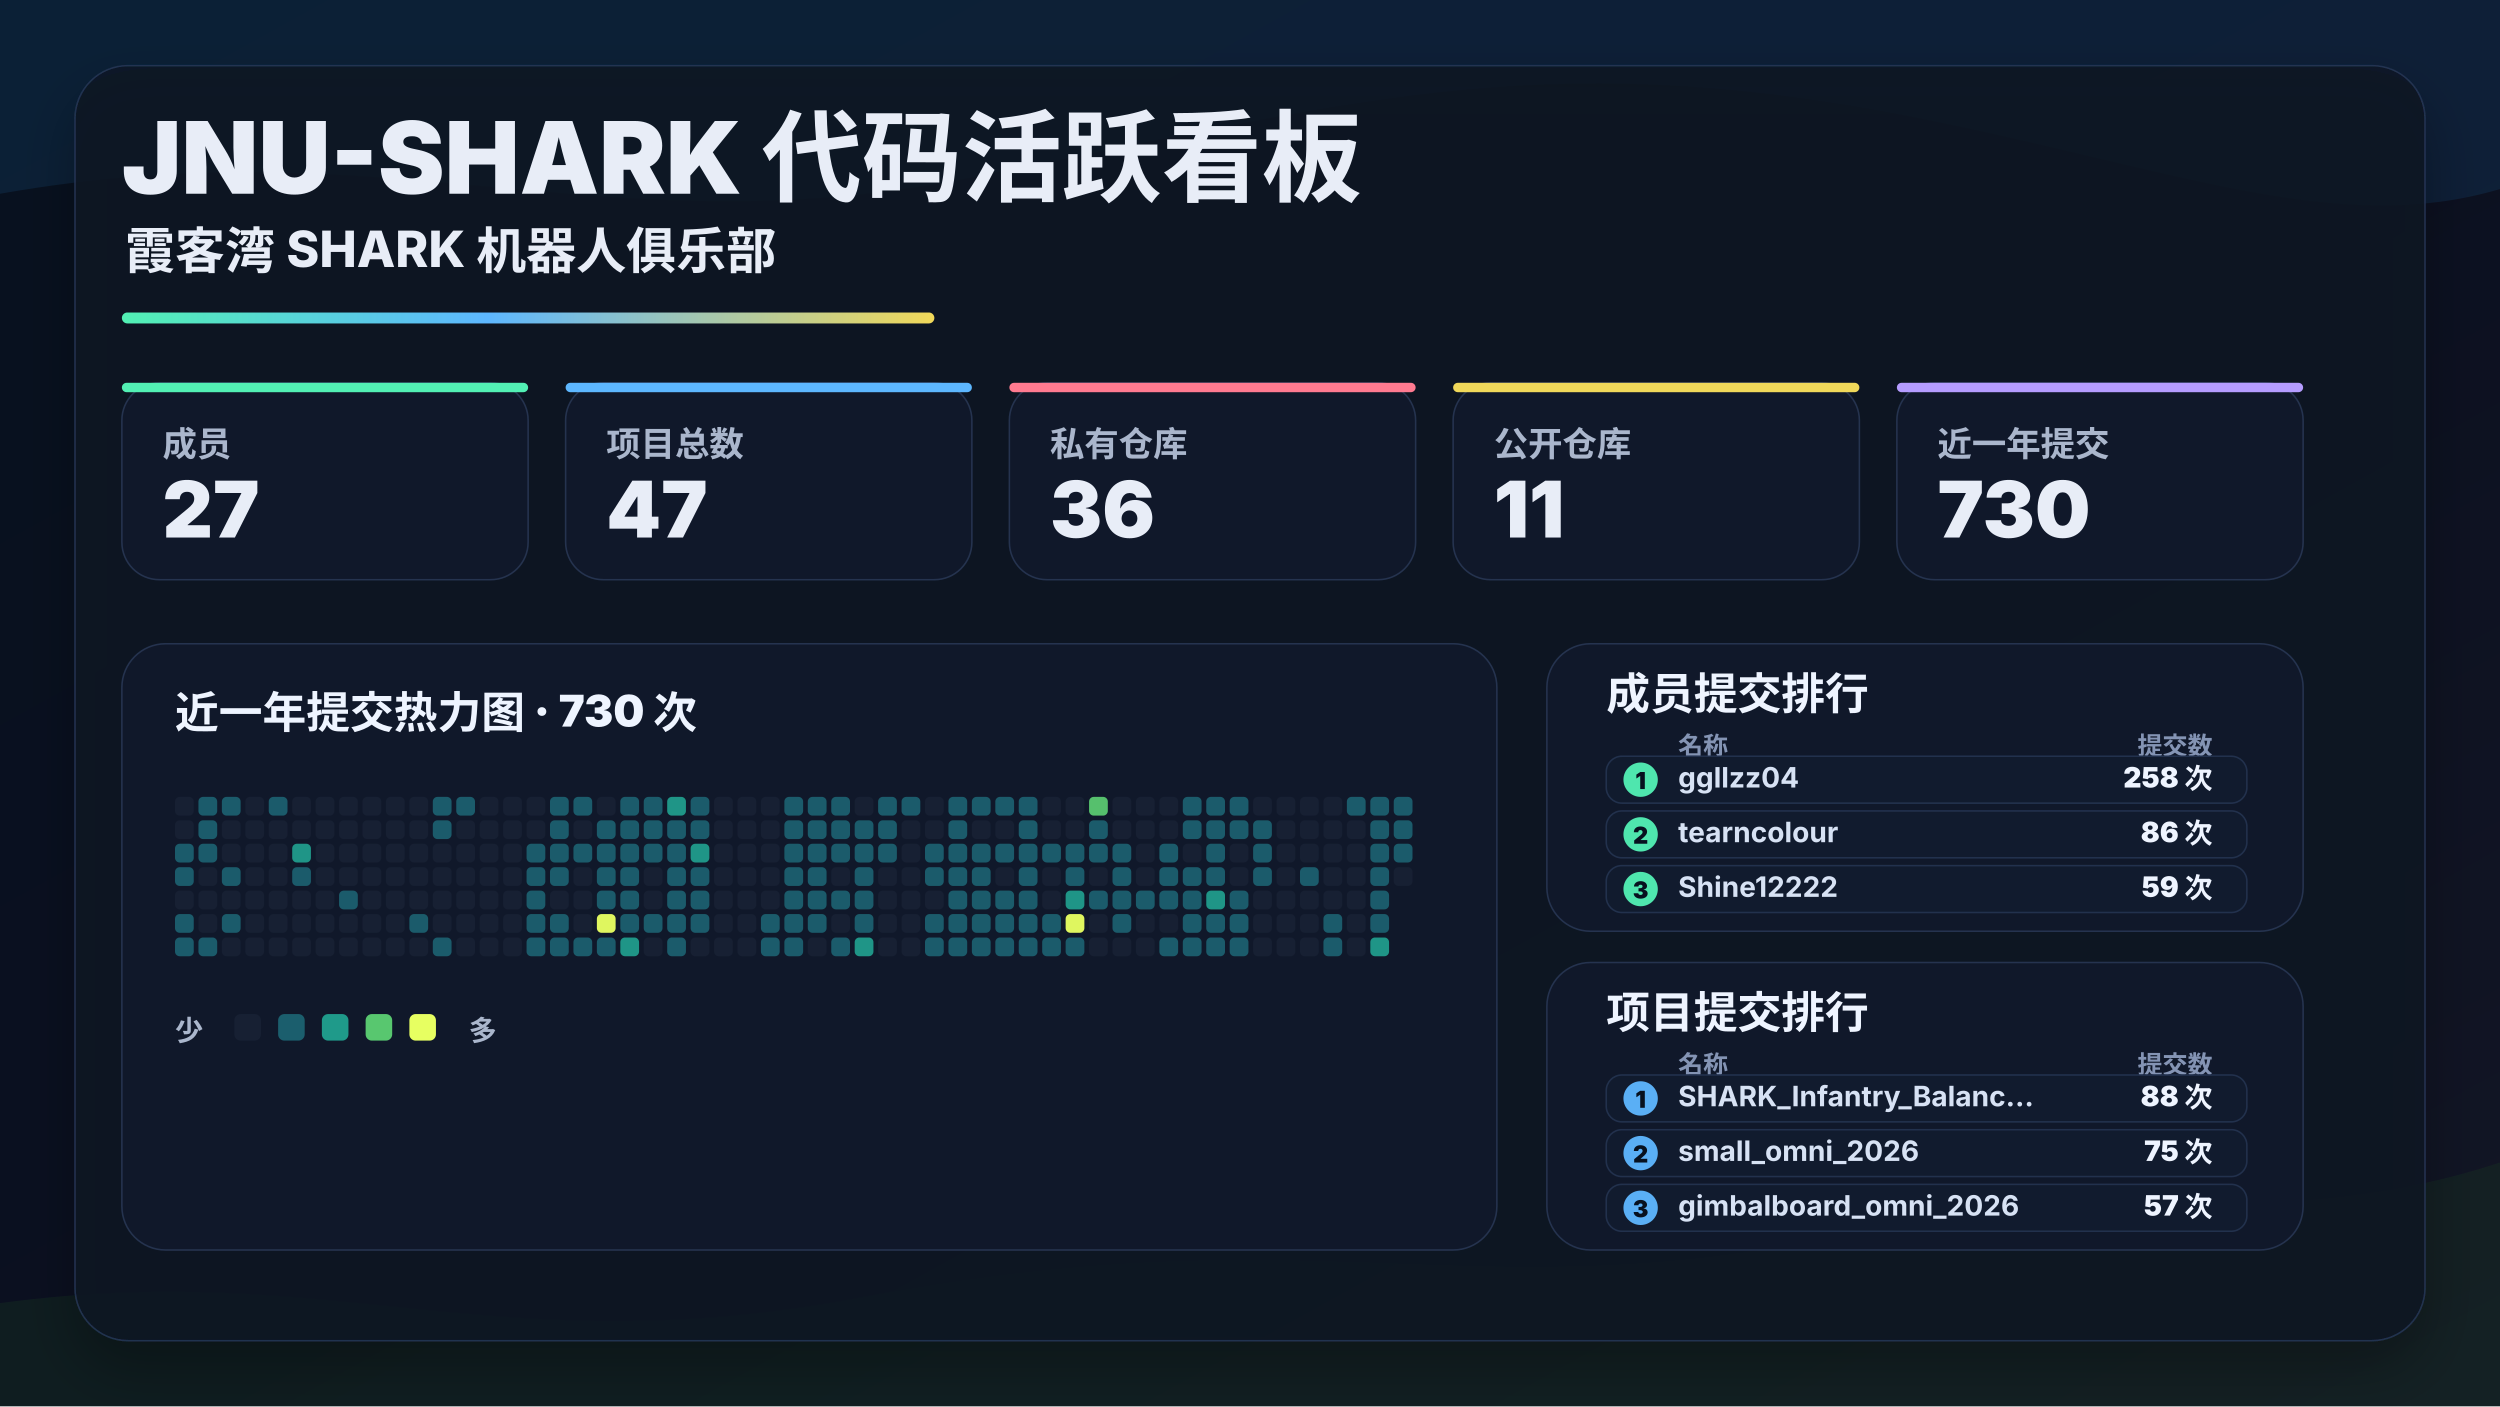
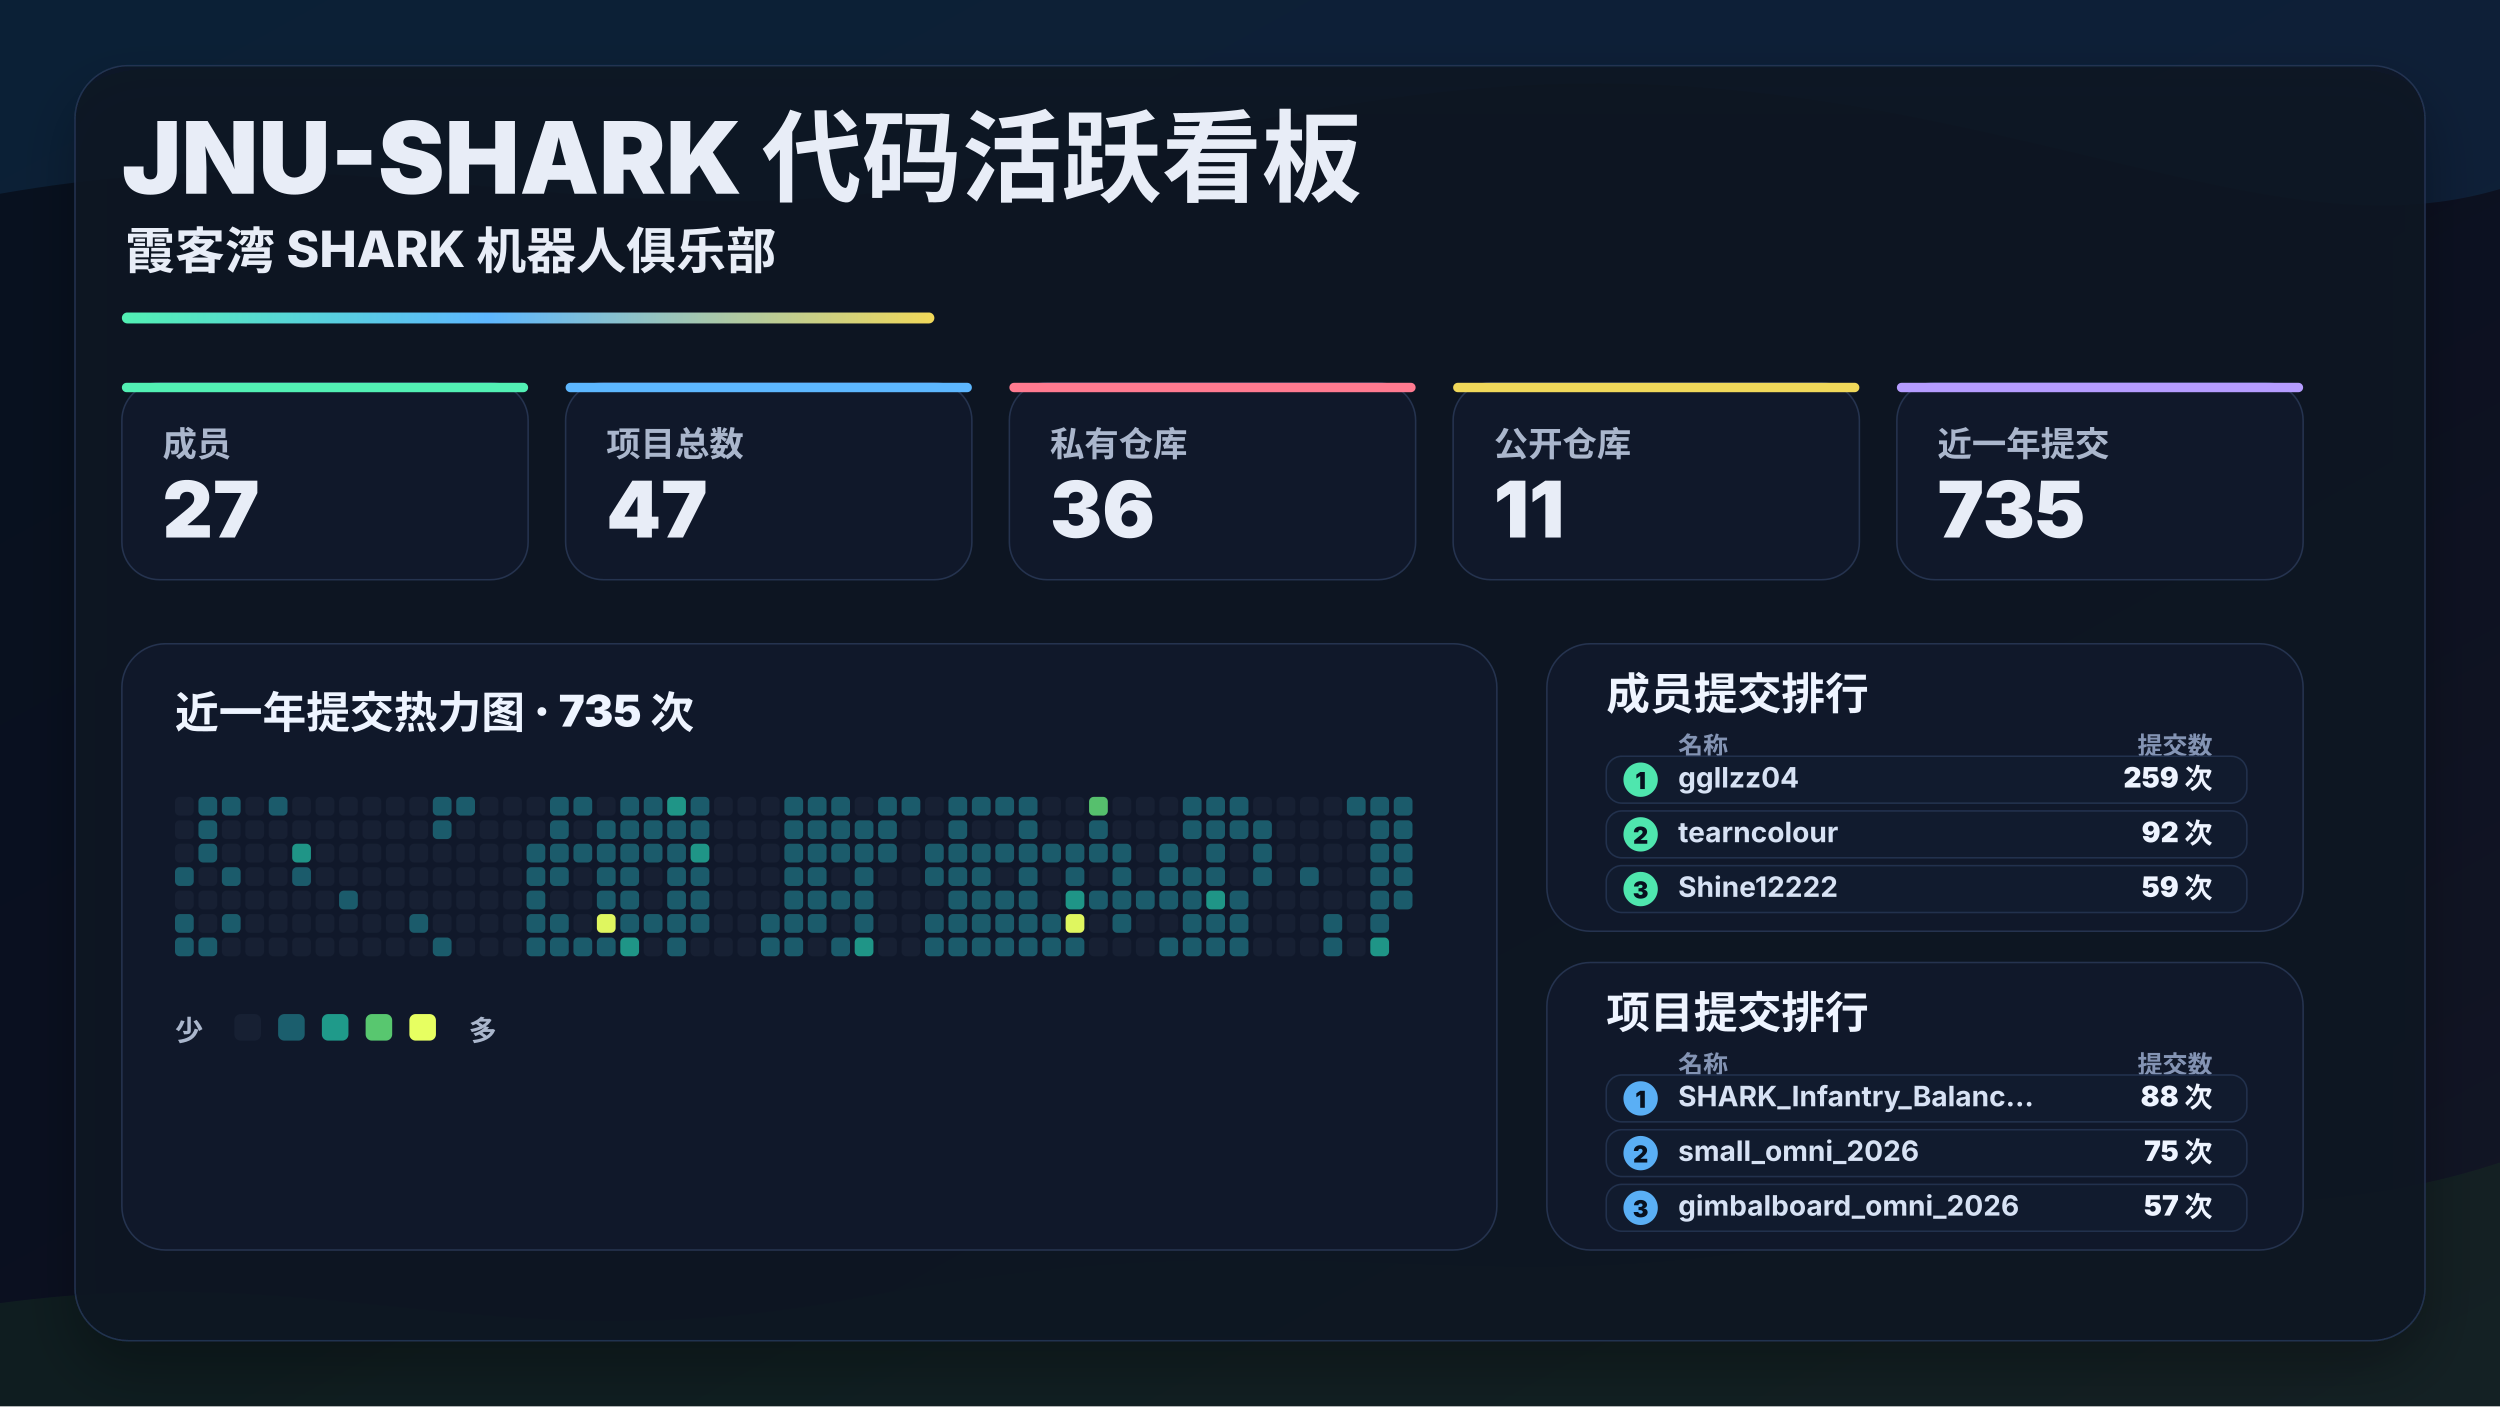
<svg xmlns="http://www.w3.org/2000/svg" width="1600" height="900" viewBox="0 0 1600 900" role="img" aria-labelledby="title desc">
  <defs>
    <linearGradient id="bg" x1="0" y1="0" x2="1" y2="1">
      <stop offset="0" stop-color="#07111f" />
      <stop offset="0.52" stop-color="#0b1020" />
      <stop offset="1" stop-color="#131625" />
    </linearGradient>
    <linearGradient id="hero" x1="0" y1="0" x2="1" y2="0">
      <stop offset="0" stop-color="#52f0b4" />
      <stop offset="0.45" stop-color="#5db7ff" />
      <stop offset="1" stop-color="#f0d85a" />
    </linearGradient>
    <filter id="softShadow" x="-10%" y="-10%" width="120%" height="120%">
      <feDropShadow dx="0" dy="18" stdDeviation="18" flood-color="#000000" flood-opacity="0.32" />
    </filter>
  </defs>
  <style>
    text { font-family: Inter, ui-sans-serif, system-ui, -apple-system, BlinkMacSystemFont, "Segoe UI", "PingFang SC", "Microsoft YaHei", sans-serif; fill: #e8edf7; }
    .title { font-size: 64px; font-weight: 900; letter-spacing: 0; }
    .subtitle { font-size: 32px; font-weight: 780; fill: #e8edf7; }
    .label { font-size: 22px; fill: #aab6cc; font-weight: 760; }
    .stat { font-size: 50px; font-weight: 900; }
    .section-title { font-size: 28px; font-weight: 860; fill: #eef4ff; }
    .table-head { font-size: 16px; fill: #8494b4; font-weight: 720; }
    .row-name { font-size: 18px; fill: #d7e2f4; font-weight: 720; }
    .row-value { font-size: 18px; fill: #eef4ff; font-weight: 860; }
    .rank { font-size: 15px; fill: #07111f; font-weight: 900; }
    .tiny { font-size: 18px; fill: #aab6cc; font-weight: 620; }
  </style>
  <rect width="1600" height="900" fill="url(#bg)" />
  <path d="M0 124 C250 80 385 160 620 114 C860 67 982 28 1220 74 C1392 108 1495 152 1600 121 L1600 0 L0 0 Z" fill="#12385c" opacity="0.38" />
  <path d="M0 834 C216 805 318 875 553 830 C835 776 935 837 1160 794 C1350 758 1464 789 1600 744 L1600 900 L0 900 Z" fill="#173622" opacity="0.36" />
  <g filter="url(#softShadow)">
    <rect x="48" y="42" width="1504" height="816" rx="34" fill="#0b1324" opacity="0.88" stroke="#263654" />
  </g>
  <text x="78" y="124" class="title">JNU-SHARK 代码活跃看板</text>
  <text x="80" y="172" class="subtitle">霞客湾 SHARK 机器人俱乐部</text>
  <rect x="78" y="200" width="520" height="7" rx="3.5" fill="url(#hero)" />
  <g>
    <rect x="78" y="245" width="260" height="126" rx="24" fill="#10182a" stroke="#25334f" />
    <rect x="78" y="245" width="260" height="6" rx="3" fill="#52f0b4" />
    <text x="104" y="292" class="label">成员</text>
    <text x="104" y="344" class="stat">27</text>
  </g>
  <g>
    <rect x="362" y="245" width="260" height="126" rx="24" fill="#10182a" stroke="#25334f" />
    <rect x="362" y="245" width="260" height="6" rx="3" fill="#5db7ff" />
    <text x="388" y="292" class="label">项目总数</text>
    <text x="388" y="344" class="stat">47</text>
  </g>
  <g>
    <rect x="646" y="245" width="260" height="126" rx="24" fill="#10182a" stroke="#25334f" />
    <rect x="646" y="245" width="260" height="6" rx="3" fill="#ff7a90" />
    <text x="672" y="292" class="label">私有仓库</text>
    <text x="672" y="344" class="stat">36</text>
  </g>
  <g>
    <rect x="930" y="245" width="260" height="126" rx="24" fill="#10182a" stroke="#25334f" />
    <rect x="930" y="245" width="260" height="6" rx="3" fill="#f0d85a" />
    <text x="956" y="292" class="label">公开仓库</text>
    <text x="956" y="344" class="stat">11</text>
  </g>
  <g>
    <rect x="1214" y="245" width="260" height="126" rx="24" fill="#10182a" stroke="#25334f" />
    <rect x="1214" y="245" width="260" height="6" rx="3" fill="#b59cff" />
    <text x="1240" y="292" class="label">近一年提交</text>
-     <text x="1240" y="344" class="stat">730</text>
+     <text x="1240" y="344" class="stat">735</text>
  </g>
  <rect x="78" y="412" width="880" height="388" rx="28" fill="#10182a" stroke="#25334f" />
-   <text x="112" y="466" class="section-title">近一年提交热力图 · 730 次</text>
+   <text x="112" y="466" class="section-title">近一年提交热力图 · 735 次</text>
  <rect x="112" y="510" width="12" height="12" rx="3" fill="#172033" opacity="0.96" />
  <rect x="112" y="525" width="12" height="12" rx="3" fill="#172033" opacity="0.96" />
-   <rect x="112" y="540" width="12" height="12" rx="3" fill="#1b5e6d" opacity="0.96" />
+   <rect x="112" y="540" width="12" height="12" rx="3" fill="#172033" opacity="0.96" />
  <rect x="112" y="555" width="12" height="12" rx="3" fill="#1b5e6d" opacity="0.96" />
  <rect x="112" y="570" width="12" height="12" rx="3" fill="#172033" opacity="0.96" />
  <rect x="112" y="585" width="12" height="12" rx="3" fill="#1b5e6d" opacity="0.96" />
  <rect x="112" y="600" width="12" height="12" rx="3" fill="#1b5e6d" opacity="0.96" />
  <rect x="127" y="510" width="12" height="12" rx="3" fill="#1b5e6d" opacity="0.96" />
  <rect x="127" y="525" width="12" height="12" rx="3" fill="#1b5e6d" opacity="0.96" />
  <rect x="127" y="540" width="12" height="12" rx="3" fill="#1b5e6d" opacity="0.96" />
  <rect x="127" y="555" width="12" height="12" rx="3" fill="#172033" opacity="0.96" />
  <rect x="127" y="570" width="12" height="12" rx="3" fill="#172033" opacity="0.96" />
  <rect x="127" y="585" width="12" height="12" rx="3" fill="#172033" opacity="0.96" />
  <rect x="127" y="600" width="12" height="12" rx="3" fill="#1b5e6d" opacity="0.96" />
  <rect x="142" y="510" width="12" height="12" rx="3" fill="#1b5e6d" opacity="0.96" />
  <rect x="142" y="525" width="12" height="12" rx="3" fill="#172033" opacity="0.96" />
  <rect x="142" y="540" width="12" height="12" rx="3" fill="#172033" opacity="0.96" />
  <rect x="142" y="555" width="12" height="12" rx="3" fill="#1b5e6d" opacity="0.96" />
  <rect x="142" y="570" width="12" height="12" rx="3" fill="#172033" opacity="0.96" />
  <rect x="142" y="585" width="12" height="12" rx="3" fill="#1b5e6d" opacity="0.96" />
  <rect x="142" y="600" width="12" height="12" rx="3" fill="#172033" opacity="0.96" />
  <rect x="157" y="510" width="12" height="12" rx="3" fill="#172033" opacity="0.96" />
  <rect x="157" y="525" width="12" height="12" rx="3" fill="#172033" opacity="0.96" />
  <rect x="157" y="540" width="12" height="12" rx="3" fill="#172033" opacity="0.96" />
  <rect x="157" y="555" width="12" height="12" rx="3" fill="#172033" opacity="0.96" />
  <rect x="157" y="570" width="12" height="12" rx="3" fill="#172033" opacity="0.96" />
  <rect x="157" y="585" width="12" height="12" rx="3" fill="#172033" opacity="0.96" />
  <rect x="157" y="600" width="12" height="12" rx="3" fill="#172033" opacity="0.96" />
  <rect x="172" y="510" width="12" height="12" rx="3" fill="#1b5e6d" opacity="0.96" />
  <rect x="172" y="525" width="12" height="12" rx="3" fill="#172033" opacity="0.96" />
  <rect x="172" y="540" width="12" height="12" rx="3" fill="#172033" opacity="0.96" />
  <rect x="172" y="555" width="12" height="12" rx="3" fill="#172033" opacity="0.96" />
  <rect x="172" y="570" width="12" height="12" rx="3" fill="#172033" opacity="0.96" />
  <rect x="172" y="585" width="12" height="12" rx="3" fill="#172033" opacity="0.96" />
  <rect x="172" y="600" width="12" height="12" rx="3" fill="#172033" opacity="0.96" />
  <rect x="187" y="510" width="12" height="12" rx="3" fill="#172033" opacity="0.96" />
  <rect x="187" y="525" width="12" height="12" rx="3" fill="#172033" opacity="0.96" />
  <rect x="187" y="540" width="12" height="12" rx="3" fill="#1f9a8a" opacity="0.96" />
  <rect x="187" y="555" width="12" height="12" rx="3" fill="#1b5e6d" opacity="0.96" />
  <rect x="187" y="570" width="12" height="12" rx="3" fill="#172033" opacity="0.96" />
  <rect x="187" y="585" width="12" height="12" rx="3" fill="#172033" opacity="0.96" />
  <rect x="187" y="600" width="12" height="12" rx="3" fill="#172033" opacity="0.96" />
  <rect x="202" y="510" width="12" height="12" rx="3" fill="#172033" opacity="0.96" />
  <rect x="202" y="525" width="12" height="12" rx="3" fill="#172033" opacity="0.96" />
  <rect x="202" y="540" width="12" height="12" rx="3" fill="#172033" opacity="0.96" />
  <rect x="202" y="555" width="12" height="12" rx="3" fill="#172033" opacity="0.96" />
  <rect x="202" y="570" width="12" height="12" rx="3" fill="#172033" opacity="0.96" />
  <rect x="202" y="585" width="12" height="12" rx="3" fill="#172033" opacity="0.96" />
  <rect x="202" y="600" width="12" height="12" rx="3" fill="#172033" opacity="0.96" />
  <rect x="217" y="510" width="12" height="12" rx="3" fill="#172033" opacity="0.96" />
  <rect x="217" y="525" width="12" height="12" rx="3" fill="#172033" opacity="0.96" />
  <rect x="217" y="540" width="12" height="12" rx="3" fill="#172033" opacity="0.96" />
  <rect x="217" y="555" width="12" height="12" rx="3" fill="#172033" opacity="0.96" />
  <rect x="217" y="570" width="12" height="12" rx="3" fill="#1b5e6d" opacity="0.96" />
  <rect x="217" y="585" width="12" height="12" rx="3" fill="#172033" opacity="0.96" />
  <rect x="217" y="600" width="12" height="12" rx="3" fill="#172033" opacity="0.96" />
  <rect x="232" y="510" width="12" height="12" rx="3" fill="#172033" opacity="0.96" />
  <rect x="232" y="525" width="12" height="12" rx="3" fill="#172033" opacity="0.96" />
  <rect x="232" y="540" width="12" height="12" rx="3" fill="#172033" opacity="0.96" />
  <rect x="232" y="555" width="12" height="12" rx="3" fill="#172033" opacity="0.96" />
  <rect x="232" y="570" width="12" height="12" rx="3" fill="#172033" opacity="0.96" />
  <rect x="232" y="585" width="12" height="12" rx="3" fill="#172033" opacity="0.96" />
  <rect x="232" y="600" width="12" height="12" rx="3" fill="#172033" opacity="0.96" />
  <rect x="247" y="510" width="12" height="12" rx="3" fill="#172033" opacity="0.96" />
  <rect x="247" y="525" width="12" height="12" rx="3" fill="#172033" opacity="0.96" />
  <rect x="247" y="540" width="12" height="12" rx="3" fill="#172033" opacity="0.96" />
  <rect x="247" y="555" width="12" height="12" rx="3" fill="#172033" opacity="0.96" />
  <rect x="247" y="570" width="12" height="12" rx="3" fill="#172033" opacity="0.96" />
  <rect x="247" y="585" width="12" height="12" rx="3" fill="#172033" opacity="0.96" />
  <rect x="247" y="600" width="12" height="12" rx="3" fill="#172033" opacity="0.96" />
  <rect x="262" y="510" width="12" height="12" rx="3" fill="#172033" opacity="0.96" />
  <rect x="262" y="525" width="12" height="12" rx="3" fill="#172033" opacity="0.96" />
  <rect x="262" y="540" width="12" height="12" rx="3" fill="#172033" opacity="0.96" />
  <rect x="262" y="555" width="12" height="12" rx="3" fill="#172033" opacity="0.96" />
  <rect x="262" y="570" width="12" height="12" rx="3" fill="#172033" opacity="0.96" />
  <rect x="262" y="585" width="12" height="12" rx="3" fill="#1b5e6d" opacity="0.96" />
  <rect x="262" y="600" width="12" height="12" rx="3" fill="#172033" opacity="0.96" />
  <rect x="277" y="510" width="12" height="12" rx="3" fill="#1b5e6d" opacity="0.96" />
  <rect x="277" y="525" width="12" height="12" rx="3" fill="#1b5e6d" opacity="0.96" />
  <rect x="277" y="540" width="12" height="12" rx="3" fill="#172033" opacity="0.96" />
  <rect x="277" y="555" width="12" height="12" rx="3" fill="#172033" opacity="0.96" />
  <rect x="277" y="570" width="12" height="12" rx="3" fill="#172033" opacity="0.96" />
  <rect x="277" y="585" width="12" height="12" rx="3" fill="#172033" opacity="0.96" />
  <rect x="277" y="600" width="12" height="12" rx="3" fill="#1b5e6d" opacity="0.96" />
  <rect x="292" y="510" width="12" height="12" rx="3" fill="#1b5e6d" opacity="0.96" />
  <rect x="292" y="525" width="12" height="12" rx="3" fill="#172033" opacity="0.96" />
  <rect x="292" y="540" width="12" height="12" rx="3" fill="#172033" opacity="0.96" />
  <rect x="292" y="555" width="12" height="12" rx="3" fill="#172033" opacity="0.96" />
  <rect x="292" y="570" width="12" height="12" rx="3" fill="#172033" opacity="0.96" />
  <rect x="292" y="585" width="12" height="12" rx="3" fill="#172033" opacity="0.96" />
  <rect x="292" y="600" width="12" height="12" rx="3" fill="#172033" opacity="0.96" />
  <rect x="307" y="510" width="12" height="12" rx="3" fill="#172033" opacity="0.96" />
  <rect x="307" y="525" width="12" height="12" rx="3" fill="#172033" opacity="0.96" />
  <rect x="307" y="540" width="12" height="12" rx="3" fill="#172033" opacity="0.96" />
  <rect x="307" y="555" width="12" height="12" rx="3" fill="#172033" opacity="0.96" />
  <rect x="307" y="570" width="12" height="12" rx="3" fill="#172033" opacity="0.96" />
  <rect x="307" y="585" width="12" height="12" rx="3" fill="#172033" opacity="0.96" />
  <rect x="307" y="600" width="12" height="12" rx="3" fill="#172033" opacity="0.96" />
  <rect x="322" y="510" width="12" height="12" rx="3" fill="#172033" opacity="0.96" />
  <rect x="322" y="525" width="12" height="12" rx="3" fill="#172033" opacity="0.96" />
  <rect x="322" y="540" width="12" height="12" rx="3" fill="#172033" opacity="0.96" />
  <rect x="322" y="555" width="12" height="12" rx="3" fill="#172033" opacity="0.96" />
  <rect x="322" y="570" width="12" height="12" rx="3" fill="#172033" opacity="0.96" />
  <rect x="322" y="585" width="12" height="12" rx="3" fill="#172033" opacity="0.96" />
  <rect x="322" y="600" width="12" height="12" rx="3" fill="#172033" opacity="0.96" />
  <rect x="337" y="510" width="12" height="12" rx="3" fill="#172033" opacity="0.96" />
  <rect x="337" y="525" width="12" height="12" rx="3" fill="#172033" opacity="0.96" />
  <rect x="337" y="540" width="12" height="12" rx="3" fill="#1b5e6d" opacity="0.96" />
  <rect x="337" y="555" width="12" height="12" rx="3" fill="#1b5e6d" opacity="0.96" />
  <rect x="337" y="570" width="12" height="12" rx="3" fill="#1b5e6d" opacity="0.96" />
  <rect x="337" y="585" width="12" height="12" rx="3" fill="#1b5e6d" opacity="0.96" />
  <rect x="337" y="600" width="12" height="12" rx="3" fill="#1b5e6d" opacity="0.96" />
  <rect x="352" y="510" width="12" height="12" rx="3" fill="#1b5e6d" opacity="0.96" />
  <rect x="352" y="525" width="12" height="12" rx="3" fill="#1b5e6d" opacity="0.96" />
  <rect x="352" y="540" width="12" height="12" rx="3" fill="#1b5e6d" opacity="0.96" />
  <rect x="352" y="555" width="12" height="12" rx="3" fill="#1b5e6d" opacity="0.96" />
  <rect x="352" y="570" width="12" height="12" rx="3" fill="#172033" opacity="0.96" />
  <rect x="352" y="585" width="12" height="12" rx="3" fill="#1b5e6d" opacity="0.96" />
  <rect x="352" y="600" width="12" height="12" rx="3" fill="#1b5e6d" opacity="0.96" />
  <rect x="367" y="510" width="12" height="12" rx="3" fill="#1b5e6d" opacity="0.96" />
  <rect x="367" y="525" width="12" height="12" rx="3" fill="#172033" opacity="0.96" />
  <rect x="367" y="540" width="12" height="12" rx="3" fill="#1b5e6d" opacity="0.96" />
  <rect x="367" y="555" width="12" height="12" rx="3" fill="#172033" opacity="0.96" />
  <rect x="367" y="570" width="12" height="12" rx="3" fill="#172033" opacity="0.96" />
  <rect x="367" y="585" width="12" height="12" rx="3" fill="#172033" opacity="0.96" />
  <rect x="367" y="600" width="12" height="12" rx="3" fill="#1b5e6d" opacity="0.96" />
  <rect x="382" y="510" width="12" height="12" rx="3" fill="#172033" opacity="0.96" />
  <rect x="382" y="525" width="12" height="12" rx="3" fill="#1b5e6d" opacity="0.96" />
  <rect x="382" y="540" width="12" height="12" rx="3" fill="#1b5e6d" opacity="0.96" />
  <rect x="382" y="555" width="12" height="12" rx="3" fill="#1b5e6d" opacity="0.96" />
  <rect x="382" y="570" width="12" height="12" rx="3" fill="#1b5e6d" opacity="0.96" />
  <rect x="382" y="585" width="12" height="12" rx="3" fill="#e7ff61" opacity="0.96" />
  <rect x="382" y="600" width="12" height="12" rx="3" fill="#1b5e6d" opacity="0.96" />
  <rect x="397" y="510" width="12" height="12" rx="3" fill="#1b5e6d" opacity="0.96" />
  <rect x="397" y="525" width="12" height="12" rx="3" fill="#1b5e6d" opacity="0.96" />
  <rect x="397" y="540" width="12" height="12" rx="3" fill="#1b5e6d" opacity="0.96" />
  <rect x="397" y="555" width="12" height="12" rx="3" fill="#1b5e6d" opacity="0.96" />
  <rect x="397" y="570" width="12" height="12" rx="3" fill="#1b5e6d" opacity="0.96" />
  <rect x="397" y="585" width="12" height="12" rx="3" fill="#1b5e6d" opacity="0.96" />
  <rect x="397" y="600" width="12" height="12" rx="3" fill="#1f9a8a" opacity="0.96" />
  <rect x="412" y="510" width="12" height="12" rx="3" fill="#1b5e6d" opacity="0.96" />
  <rect x="412" y="525" width="12" height="12" rx="3" fill="#1b5e6d" opacity="0.96" />
  <rect x="412" y="540" width="12" height="12" rx="3" fill="#1b5e6d" opacity="0.96" />
  <rect x="412" y="555" width="12" height="12" rx="3" fill="#172033" opacity="0.96" />
  <rect x="412" y="570" width="12" height="12" rx="3" fill="#172033" opacity="0.96" />
  <rect x="412" y="585" width="12" height="12" rx="3" fill="#1b5e6d" opacity="0.96" />
  <rect x="412" y="600" width="12" height="12" rx="3" fill="#172033" opacity="0.96" />
  <rect x="427" y="510" width="12" height="12" rx="3" fill="#1f9a8a" opacity="0.96" />
  <rect x="427" y="525" width="12" height="12" rx="3" fill="#1b5e6d" opacity="0.96" />
  <rect x="427" y="540" width="12" height="12" rx="3" fill="#1b5e6d" opacity="0.96" />
  <rect x="427" y="555" width="12" height="12" rx="3" fill="#1b5e6d" opacity="0.96" />
  <rect x="427" y="570" width="12" height="12" rx="3" fill="#1b5e6d" opacity="0.96" />
  <rect x="427" y="585" width="12" height="12" rx="3" fill="#1b5e6d" opacity="0.96" />
  <rect x="427" y="600" width="12" height="12" rx="3" fill="#1b5e6d" opacity="0.96" />
  <rect x="442" y="510" width="12" height="12" rx="3" fill="#1b5e6d" opacity="0.96" />
  <rect x="442" y="525" width="12" height="12" rx="3" fill="#1b5e6d" opacity="0.96" />
  <rect x="442" y="540" width="12" height="12" rx="3" fill="#1f9a8a" opacity="0.96" />
  <rect x="442" y="555" width="12" height="12" rx="3" fill="#1b5e6d" opacity="0.96" />
  <rect x="442" y="570" width="12" height="12" rx="3" fill="#1b5e6d" opacity="0.96" />
  <rect x="442" y="585" width="12" height="12" rx="3" fill="#1b5e6d" opacity="0.96" />
  <rect x="442" y="600" width="12" height="12" rx="3" fill="#172033" opacity="0.96" />
  <rect x="457" y="510" width="12" height="12" rx="3" fill="#172033" opacity="0.96" />
  <rect x="457" y="525" width="12" height="12" rx="3" fill="#172033" opacity="0.96" />
  <rect x="457" y="540" width="12" height="12" rx="3" fill="#172033" opacity="0.96" />
  <rect x="457" y="555" width="12" height="12" rx="3" fill="#172033" opacity="0.96" />
  <rect x="457" y="570" width="12" height="12" rx="3" fill="#172033" opacity="0.96" />
  <rect x="457" y="585" width="12" height="12" rx="3" fill="#172033" opacity="0.96" />
  <rect x="457" y="600" width="12" height="12" rx="3" fill="#172033" opacity="0.96" />
  <rect x="472" y="510" width="12" height="12" rx="3" fill="#172033" opacity="0.96" />
  <rect x="472" y="525" width="12" height="12" rx="3" fill="#172033" opacity="0.96" />
  <rect x="472" y="540" width="12" height="12" rx="3" fill="#172033" opacity="0.96" />
  <rect x="472" y="555" width="12" height="12" rx="3" fill="#172033" opacity="0.96" />
  <rect x="472" y="570" width="12" height="12" rx="3" fill="#172033" opacity="0.96" />
  <rect x="472" y="585" width="12" height="12" rx="3" fill="#172033" opacity="0.96" />
  <rect x="472" y="600" width="12" height="12" rx="3" fill="#172033" opacity="0.96" />
  <rect x="487" y="510" width="12" height="12" rx="3" fill="#172033" opacity="0.96" />
  <rect x="487" y="525" width="12" height="12" rx="3" fill="#172033" opacity="0.96" />
  <rect x="487" y="540" width="12" height="12" rx="3" fill="#172033" opacity="0.96" />
  <rect x="487" y="555" width="12" height="12" rx="3" fill="#172033" opacity="0.96" />
  <rect x="487" y="570" width="12" height="12" rx="3" fill="#172033" opacity="0.96" />
  <rect x="487" y="585" width="12" height="12" rx="3" fill="#1b5e6d" opacity="0.96" />
  <rect x="487" y="600" width="12" height="12" rx="3" fill="#1b5e6d" opacity="0.96" />
  <rect x="502" y="510" width="12" height="12" rx="3" fill="#1b5e6d" opacity="0.96" />
  <rect x="502" y="525" width="12" height="12" rx="3" fill="#1b5e6d" opacity="0.96" />
  <rect x="502" y="540" width="12" height="12" rx="3" fill="#1b5e6d" opacity="0.96" />
  <rect x="502" y="555" width="12" height="12" rx="3" fill="#1b5e6d" opacity="0.96" />
  <rect x="502" y="570" width="12" height="12" rx="3" fill="#1b5e6d" opacity="0.96" />
  <rect x="502" y="585" width="12" height="12" rx="3" fill="#1b5e6d" opacity="0.96" />
  <rect x="502" y="600" width="12" height="12" rx="3" fill="#1b5e6d" opacity="0.96" />
  <rect x="517" y="510" width="12" height="12" rx="3" fill="#1b5e6d" opacity="0.96" />
  <rect x="517" y="525" width="12" height="12" rx="3" fill="#1b5e6d" opacity="0.96" />
  <rect x="517" y="540" width="12" height="12" rx="3" fill="#1b5e6d" opacity="0.96" />
  <rect x="517" y="555" width="12" height="12" rx="3" fill="#1b5e6d" opacity="0.96" />
  <rect x="517" y="570" width="12" height="12" rx="3" fill="#1b5e6d" opacity="0.96" />
  <rect x="517" y="585" width="12" height="12" rx="3" fill="#1b5e6d" opacity="0.96" />
  <rect x="517" y="600" width="12" height="12" rx="3" fill="#172033" opacity="0.96" />
  <rect x="532" y="510" width="12" height="12" rx="3" fill="#1b5e6d" opacity="0.96" />
  <rect x="532" y="525" width="12" height="12" rx="3" fill="#1b5e6d" opacity="0.96" />
  <rect x="532" y="540" width="12" height="12" rx="3" fill="#1b5e6d" opacity="0.96" />
  <rect x="532" y="555" width="12" height="12" rx="3" fill="#172033" opacity="0.96" />
  <rect x="532" y="570" width="12" height="12" rx="3" fill="#1b5e6d" opacity="0.96" />
  <rect x="532" y="585" width="12" height="12" rx="3" fill="#172033" opacity="0.96" />
  <rect x="532" y="600" width="12" height="12" rx="3" fill="#1b5e6d" opacity="0.96" />
  <rect x="547" y="510" width="12" height="12" rx="3" fill="#172033" opacity="0.96" />
  <rect x="547" y="525" width="12" height="12" rx="3" fill="#1b5e6d" opacity="0.96" />
  <rect x="547" y="540" width="12" height="12" rx="3" fill="#1b5e6d" opacity="0.96" />
  <rect x="547" y="555" width="12" height="12" rx="3" fill="#1b5e6d" opacity="0.96" />
  <rect x="547" y="570" width="12" height="12" rx="3" fill="#1b5e6d" opacity="0.96" />
  <rect x="547" y="585" width="12" height="12" rx="3" fill="#1b5e6d" opacity="0.96" />
  <rect x="547" y="600" width="12" height="12" rx="3" fill="#1f9a8a" opacity="0.96" />
  <rect x="562" y="510" width="12" height="12" rx="3" fill="#1b5e6d" opacity="0.96" />
  <rect x="562" y="525" width="12" height="12" rx="3" fill="#1b5e6d" opacity="0.96" />
  <rect x="562" y="540" width="12" height="12" rx="3" fill="#1b5e6d" opacity="0.96" />
  <rect x="562" y="555" width="12" height="12" rx="3" fill="#172033" opacity="0.96" />
  <rect x="562" y="570" width="12" height="12" rx="3" fill="#172033" opacity="0.96" />
  <rect x="562" y="585" width="12" height="12" rx="3" fill="#172033" opacity="0.96" />
  <rect x="562" y="600" width="12" height="12" rx="3" fill="#172033" opacity="0.96" />
  <rect x="577" y="510" width="12" height="12" rx="3" fill="#1b5e6d" opacity="0.96" />
  <rect x="577" y="525" width="12" height="12" rx="3" fill="#172033" opacity="0.96" />
  <rect x="577" y="540" width="12" height="12" rx="3" fill="#172033" opacity="0.96" />
  <rect x="577" y="555" width="12" height="12" rx="3" fill="#172033" opacity="0.96" />
  <rect x="577" y="570" width="12" height="12" rx="3" fill="#172033" opacity="0.96" />
  <rect x="577" y="585" width="12" height="12" rx="3" fill="#172033" opacity="0.96" />
  <rect x="577" y="600" width="12" height="12" rx="3" fill="#172033" opacity="0.96" />
  <rect x="592" y="510" width="12" height="12" rx="3" fill="#172033" opacity="0.96" />
  <rect x="592" y="525" width="12" height="12" rx="3" fill="#172033" opacity="0.96" />
  <rect x="592" y="540" width="12" height="12" rx="3" fill="#1b5e6d" opacity="0.96" />
  <rect x="592" y="555" width="12" height="12" rx="3" fill="#1b5e6d" opacity="0.96" />
  <rect x="592" y="570" width="12" height="12" rx="3" fill="#172033" opacity="0.96" />
  <rect x="592" y="585" width="12" height="12" rx="3" fill="#1b5e6d" opacity="0.96" />
  <rect x="592" y="600" width="12" height="12" rx="3" fill="#1b5e6d" opacity="0.96" />
  <rect x="607" y="510" width="12" height="12" rx="3" fill="#1b5e6d" opacity="0.96" />
  <rect x="607" y="525" width="12" height="12" rx="3" fill="#1b5e6d" opacity="0.96" />
  <rect x="607" y="540" width="12" height="12" rx="3" fill="#1b5e6d" opacity="0.96" />
  <rect x="607" y="555" width="12" height="12" rx="3" fill="#1b5e6d" opacity="0.96" />
  <rect x="607" y="570" width="12" height="12" rx="3" fill="#1b5e6d" opacity="0.96" />
  <rect x="607" y="585" width="12" height="12" rx="3" fill="#1b5e6d" opacity="0.96" />
  <rect x="607" y="600" width="12" height="12" rx="3" fill="#1b5e6d" opacity="0.96" />
  <rect x="622" y="510" width="12" height="12" rx="3" fill="#1b5e6d" opacity="0.96" />
  <rect x="622" y="525" width="12" height="12" rx="3" fill="#172033" opacity="0.96" />
  <rect x="622" y="540" width="12" height="12" rx="3" fill="#1b5e6d" opacity="0.96" />
  <rect x="622" y="555" width="12" height="12" rx="3" fill="#1b5e6d" opacity="0.96" />
  <rect x="622" y="570" width="12" height="12" rx="3" fill="#1b5e6d" opacity="0.96" />
  <rect x="622" y="585" width="12" height="12" rx="3" fill="#1b5e6d" opacity="0.96" />
  <rect x="622" y="600" width="12" height="12" rx="3" fill="#1b5e6d" opacity="0.96" />
  <rect x="637" y="510" width="12" height="12" rx="3" fill="#1b5e6d" opacity="0.96" />
  <rect x="637" y="525" width="12" height="12" rx="3" fill="#172033" opacity="0.96" />
  <rect x="637" y="540" width="12" height="12" rx="3" fill="#1b5e6d" opacity="0.96" />
  <rect x="637" y="555" width="12" height="12" rx="3" fill="#172033" opacity="0.96" />
  <rect x="637" y="570" width="12" height="12" rx="3" fill="#1b5e6d" opacity="0.96" />
  <rect x="637" y="585" width="12" height="12" rx="3" fill="#1b5e6d" opacity="0.96" />
  <rect x="637" y="600" width="12" height="12" rx="3" fill="#1b5e6d" opacity="0.96" />
  <rect x="652" y="510" width="12" height="12" rx="3" fill="#1b5e6d" opacity="0.96" />
  <rect x="652" y="525" width="12" height="12" rx="3" fill="#1b5e6d" opacity="0.96" />
  <rect x="652" y="540" width="12" height="12" rx="3" fill="#1b5e6d" opacity="0.96" />
  <rect x="652" y="555" width="12" height="12" rx="3" fill="#1b5e6d" opacity="0.96" />
  <rect x="652" y="570" width="12" height="12" rx="3" fill="#1b5e6d" opacity="0.96" />
  <rect x="652" y="585" width="12" height="12" rx="3" fill="#1b5e6d" opacity="0.96" />
  <rect x="652" y="600" width="12" height="12" rx="3" fill="#1b5e6d" opacity="0.96" />
  <rect x="667" y="510" width="12" height="12" rx="3" fill="#172033" opacity="0.96" />
  <rect x="667" y="525" width="12" height="12" rx="3" fill="#172033" opacity="0.96" />
  <rect x="667" y="540" width="12" height="12" rx="3" fill="#1b5e6d" opacity="0.96" />
  <rect x="667" y="555" width="12" height="12" rx="3" fill="#172033" opacity="0.96" />
  <rect x="667" y="570" width="12" height="12" rx="3" fill="#172033" opacity="0.96" />
  <rect x="667" y="585" width="12" height="12" rx="3" fill="#1b5e6d" opacity="0.96" />
  <rect x="667" y="600" width="12" height="12" rx="3" fill="#1b5e6d" opacity="0.96" />
  <rect x="682" y="510" width="12" height="12" rx="3" fill="#172033" opacity="0.96" />
  <rect x="682" y="525" width="12" height="12" rx="3" fill="#172033" opacity="0.96" />
  <rect x="682" y="540" width="12" height="12" rx="3" fill="#1b5e6d" opacity="0.96" />
  <rect x="682" y="555" width="12" height="12" rx="3" fill="#1b5e6d" opacity="0.96" />
  <rect x="682" y="570" width="12" height="12" rx="3" fill="#1f9a8a" opacity="0.96" />
  <rect x="682" y="585" width="12" height="12" rx="3" fill="#e7ff61" opacity="0.96" />
  <rect x="682" y="600" width="12" height="12" rx="3" fill="#1b5e6d" opacity="0.96" />
  <rect x="697" y="510" width="12" height="12" rx="3" fill="#58c76f" opacity="0.96" />
  <rect x="697" y="525" width="12" height="12" rx="3" fill="#1b5e6d" opacity="0.96" />
  <rect x="697" y="540" width="12" height="12" rx="3" fill="#1b5e6d" opacity="0.96" />
  <rect x="697" y="555" width="12" height="12" rx="3" fill="#172033" opacity="0.96" />
  <rect x="697" y="570" width="12" height="12" rx="3" fill="#1b5e6d" opacity="0.96" />
  <rect x="697" y="585" width="12" height="12" rx="3" fill="#172033" opacity="0.96" />
  <rect x="697" y="600" width="12" height="12" rx="3" fill="#172033" opacity="0.96" />
  <rect x="712" y="510" width="12" height="12" rx="3" fill="#172033" opacity="0.96" />
  <rect x="712" y="525" width="12" height="12" rx="3" fill="#172033" opacity="0.96" />
  <rect x="712" y="540" width="12" height="12" rx="3" fill="#1b5e6d" opacity="0.96" />
  <rect x="712" y="555" width="12" height="12" rx="3" fill="#1b5e6d" opacity="0.96" />
  <rect x="712" y="570" width="12" height="12" rx="3" fill="#1b5e6d" opacity="0.96" />
  <rect x="712" y="585" width="12" height="12" rx="3" fill="#1b5e6d" opacity="0.96" />
  <rect x="712" y="600" width="12" height="12" rx="3" fill="#172033" opacity="0.96" />
  <rect x="727" y="510" width="12" height="12" rx="3" fill="#172033" opacity="0.96" />
  <rect x="727" y="525" width="12" height="12" rx="3" fill="#172033" opacity="0.96" />
  <rect x="727" y="540" width="12" height="12" rx="3" fill="#172033" opacity="0.96" />
  <rect x="727" y="555" width="12" height="12" rx="3" fill="#172033" opacity="0.96" />
  <rect x="727" y="570" width="12" height="12" rx="3" fill="#1b5e6d" opacity="0.96" />
  <rect x="727" y="585" width="12" height="12" rx="3" fill="#172033" opacity="0.96" />
  <rect x="727" y="600" width="12" height="12" rx="3" fill="#172033" opacity="0.96" />
  <rect x="742" y="510" width="12" height="12" rx="3" fill="#172033" opacity="0.96" />
  <rect x="742" y="525" width="12" height="12" rx="3" fill="#172033" opacity="0.96" />
  <rect x="742" y="540" width="12" height="12" rx="3" fill="#1b5e6d" opacity="0.96" />
  <rect x="742" y="555" width="12" height="12" rx="3" fill="#1b5e6d" opacity="0.96" />
  <rect x="742" y="570" width="12" height="12" rx="3" fill="#1b5e6d" opacity="0.96" />
  <rect x="742" y="585" width="12" height="12" rx="3" fill="#172033" opacity="0.96" />
  <rect x="742" y="600" width="12" height="12" rx="3" fill="#1b5e6d" opacity="0.96" />
  <rect x="757" y="510" width="12" height="12" rx="3" fill="#1b5e6d" opacity="0.96" />
  <rect x="757" y="525" width="12" height="12" rx="3" fill="#1b5e6d" opacity="0.96" />
  <rect x="757" y="540" width="12" height="12" rx="3" fill="#172033" opacity="0.96" />
  <rect x="757" y="555" width="12" height="12" rx="3" fill="#1b5e6d" opacity="0.96" />
  <rect x="757" y="570" width="12" height="12" rx="3" fill="#1b5e6d" opacity="0.96" />
  <rect x="757" y="585" width="12" height="12" rx="3" fill="#1b5e6d" opacity="0.96" />
  <rect x="757" y="600" width="12" height="12" rx="3" fill="#1b5e6d" opacity="0.96" />
  <rect x="772" y="510" width="12" height="12" rx="3" fill="#1b5e6d" opacity="0.96" />
  <rect x="772" y="525" width="12" height="12" rx="3" fill="#1b5e6d" opacity="0.96" />
  <rect x="772" y="540" width="12" height="12" rx="3" fill="#1b5e6d" opacity="0.96" />
  <rect x="772" y="555" width="12" height="12" rx="3" fill="#1b5e6d" opacity="0.96" />
  <rect x="772" y="570" width="12" height="12" rx="3" fill="#1f9a8a" opacity="0.96" />
  <rect x="772" y="585" width="12" height="12" rx="3" fill="#1b5e6d" opacity="0.96" />
  <rect x="772" y="600" width="12" height="12" rx="3" fill="#1b5e6d" opacity="0.96" />
  <rect x="787" y="510" width="12" height="12" rx="3" fill="#1b5e6d" opacity="0.96" />
  <rect x="787" y="525" width="12" height="12" rx="3" fill="#1b5e6d" opacity="0.96" />
  <rect x="787" y="540" width="12" height="12" rx="3" fill="#172033" opacity="0.96" />
  <rect x="787" y="555" width="12" height="12" rx="3" fill="#172033" opacity="0.96" />
  <rect x="787" y="570" width="12" height="12" rx="3" fill="#1b5e6d" opacity="0.96" />
  <rect x="787" y="585" width="12" height="12" rx="3" fill="#1b5e6d" opacity="0.96" />
  <rect x="787" y="600" width="12" height="12" rx="3" fill="#1b5e6d" opacity="0.96" />
  <rect x="802" y="510" width="12" height="12" rx="3" fill="#172033" opacity="0.96" />
  <rect x="802" y="525" width="12" height="12" rx="3" fill="#1b5e6d" opacity="0.96" />
  <rect x="802" y="540" width="12" height="12" rx="3" fill="#1b5e6d" opacity="0.96" />
  <rect x="802" y="555" width="12" height="12" rx="3" fill="#1b5e6d" opacity="0.96" />
  <rect x="802" y="570" width="12" height="12" rx="3" fill="#172033" opacity="0.96" />
  <rect x="802" y="585" width="12" height="12" rx="3" fill="#172033" opacity="0.96" />
  <rect x="802" y="600" width="12" height="12" rx="3" fill="#172033" opacity="0.96" />
  <rect x="817" y="510" width="12" height="12" rx="3" fill="#172033" opacity="0.96" />
  <rect x="817" y="525" width="12" height="12" rx="3" fill="#172033" opacity="0.96" />
  <rect x="817" y="540" width="12" height="12" rx="3" fill="#172033" opacity="0.96" />
  <rect x="817" y="555" width="12" height="12" rx="3" fill="#172033" opacity="0.96" />
  <rect x="817" y="570" width="12" height="12" rx="3" fill="#172033" opacity="0.96" />
  <rect x="817" y="585" width="12" height="12" rx="3" fill="#172033" opacity="0.96" />
  <rect x="817" y="600" width="12" height="12" rx="3" fill="#172033" opacity="0.96" />
  <rect x="832" y="510" width="12" height="12" rx="3" fill="#172033" opacity="0.96" />
  <rect x="832" y="525" width="12" height="12" rx="3" fill="#172033" opacity="0.96" />
  <rect x="832" y="540" width="12" height="12" rx="3" fill="#172033" opacity="0.96" />
  <rect x="832" y="555" width="12" height="12" rx="3" fill="#1b5e6d" opacity="0.96" />
  <rect x="832" y="570" width="12" height="12" rx="3" fill="#172033" opacity="0.96" />
  <rect x="832" y="585" width="12" height="12" rx="3" fill="#172033" opacity="0.96" />
  <rect x="832" y="600" width="12" height="12" rx="3" fill="#172033" opacity="0.96" />
  <rect x="847" y="510" width="12" height="12" rx="3" fill="#172033" opacity="0.96" />
  <rect x="847" y="525" width="12" height="12" rx="3" fill="#172033" opacity="0.96" />
  <rect x="847" y="540" width="12" height="12" rx="3" fill="#172033" opacity="0.96" />
  <rect x="847" y="555" width="12" height="12" rx="3" fill="#172033" opacity="0.96" />
  <rect x="847" y="570" width="12" height="12" rx="3" fill="#172033" opacity="0.96" />
  <rect x="847" y="585" width="12" height="12" rx="3" fill="#1b5e6d" opacity="0.96" />
  <rect x="847" y="600" width="12" height="12" rx="3" fill="#1b5e6d" opacity="0.96" />
  <rect x="862" y="510" width="12" height="12" rx="3" fill="#1b5e6d" opacity="0.96" />
  <rect x="862" y="525" width="12" height="12" rx="3" fill="#172033" opacity="0.96" />
  <rect x="862" y="540" width="12" height="12" rx="3" fill="#172033" opacity="0.96" />
  <rect x="862" y="555" width="12" height="12" rx="3" fill="#172033" opacity="0.96" />
  <rect x="862" y="570" width="12" height="12" rx="3" fill="#172033" opacity="0.96" />
  <rect x="862" y="585" width="12" height="12" rx="3" fill="#172033" opacity="0.96" />
  <rect x="862" y="600" width="12" height="12" rx="3" fill="#172033" opacity="0.96" />
  <rect x="877" y="510" width="12" height="12" rx="3" fill="#1b5e6d" opacity="0.96" />
  <rect x="877" y="525" width="12" height="12" rx="3" fill="#1b5e6d" opacity="0.96" />
  <rect x="877" y="540" width="12" height="12" rx="3" fill="#1b5e6d" opacity="0.96" />
  <rect x="877" y="555" width="12" height="12" rx="3" fill="#1b5e6d" opacity="0.96" />
  <rect x="877" y="570" width="12" height="12" rx="3" fill="#1b5e6d" opacity="0.96" />
  <rect x="877" y="585" width="12" height="12" rx="3" fill="#1b5e6d" opacity="0.96" />
  <rect x="877" y="600" width="12" height="12" rx="3" fill="#1f9a8a" opacity="0.96" />
  <rect x="892" y="510" width="12" height="12" rx="3" fill="#1b5e6d" opacity="0.96" />
  <rect x="892" y="525" width="12" height="12" rx="3" fill="#1b5e6d" opacity="0.96" />
  <rect x="892" y="540" width="12" height="12" rx="3" fill="#1b5e6d" opacity="0.96" />
-   <rect x="892" y="555" width="12" height="12" rx="3" fill="#172033" opacity="0.96" />
+   <rect x="892" y="555" width="12" height="12" rx="3" fill="#1b5e6d" opacity="0.96" />
+   <rect x="892" y="570" width="12" height="12" rx="3" fill="#1b5e6d" opacity="0.96" />
  <text x="112" y="666" class="tiny">少</text>
  <rect x="150" y="649" width="17" height="17" rx="4" fill="#172033" />
  <rect x="178" y="649" width="17" height="17" rx="4" fill="#1b5e6d" />
  <rect x="206" y="649" width="17" height="17" rx="4" fill="#1f9a8a" />
  <rect x="234" y="649" width="17" height="17" rx="4" fill="#58c76f" />
  <rect x="262" y="649" width="17" height="17" rx="4" fill="#e7ff61" />
  <text x="300" y="666" class="tiny">多</text>
  <rect x="990" y="412" width="484" height="184" rx="28" fill="#10182a" stroke="#25334f" />
  <text x="1028" y="454" class="section-title">成员提交排行</text>
  <text x="1074" y="483" class="table-head">名称</text>
  <text x="1416" y="483" class="table-head" text-anchor="end">提交数</text>
  <g>
    <rect x="1028" y="484" width="410" height="30" rx="10" fill="#111b2e" stroke="#22314d" />
    <circle cx="1050" cy="499" r="11" fill="#52f0b4" opacity="0.95" />
    <text x="1050" y="505" class="rank" text-anchor="middle">1</text>
    <text x="1074" y="504" class="row-name">ggllzz04</text>
-     <text x="1416" y="504" class="row-value" text-anchor="end">258 次</text>
+     <text x="1416" y="504" class="row-value" text-anchor="end">259 次</text>
  </g>
  <g>
    <rect x="1028" y="519" width="410" height="30" rx="10" fill="#111b2e" stroke="#22314d" />
    <circle cx="1050" cy="534" r="11" fill="#52f0b4" opacity="0.95" />
    <text x="1050" y="540" class="rank" text-anchor="middle">2</text>
    <text x="1074" y="539" class="row-name">tearncolour</text>
-     <text x="1416" y="539" class="row-value" text-anchor="end">86 次</text>
+     <text x="1416" y="539" class="row-value" text-anchor="end">92 次</text>
  </g>
  <g>
    <rect x="1028" y="554" width="410" height="30" rx="10" fill="#111b2e" stroke="#22314d" />
    <circle cx="1050" cy="569" r="11" fill="#52f0b4" opacity="0.95" />
    <text x="1050" y="575" class="rank" text-anchor="middle">3</text>
    <text x="1074" y="574" class="row-name">Shine12222</text>
    <text x="1416" y="574" class="row-value" text-anchor="end">59 次</text>
  </g>
  <rect x="990" y="616" width="484" height="184" rx="28" fill="#10182a" stroke="#25334f" />
  <text x="1028" y="658" class="section-title">项目提交排行</text>
  <text x="1074" y="687" class="table-head">名称</text>
  <text x="1416" y="687" class="table-head" text-anchor="end">提交数</text>
  <g>
    <rect x="1028" y="688" width="410" height="30" rx="10" fill="#111b2e" stroke="#22314d" />
    <circle cx="1050" cy="703" r="11" fill="#5db7ff" opacity="0.95" />
    <text x="1050" y="709" class="rank" text-anchor="middle">1</text>
    <text x="1074" y="708" class="row-name">SHARK_Infantry_Balanc...</text>
    <text x="1416" y="708" class="row-value" text-anchor="end">88 次</text>
  </g>
  <g>
    <rect x="1028" y="723" width="410" height="30" rx="10" fill="#111b2e" stroke="#22314d" />
    <circle cx="1050" cy="738" r="11" fill="#5db7ff" opacity="0.95" />
    <text x="1050" y="744" class="rank" text-anchor="middle">2</text>
    <text x="1074" y="743" class="row-name">small_omni_2026</text>
    <text x="1416" y="743" class="row-value" text-anchor="end">75 次</text>
  </g>
  <g>
    <rect x="1028" y="758" width="410" height="30" rx="10" fill="#111b2e" stroke="#22314d" />
    <circle cx="1050" cy="773" r="11" fill="#5db7ff" opacity="0.95" />
    <text x="1050" y="779" class="rank" text-anchor="middle">3</text>
    <text x="1074" y="778" class="row-name">gimbalboard_omni_2026</text>
    <text x="1416" y="778" class="row-value" text-anchor="end">57 次</text>
  </g>
</svg>
